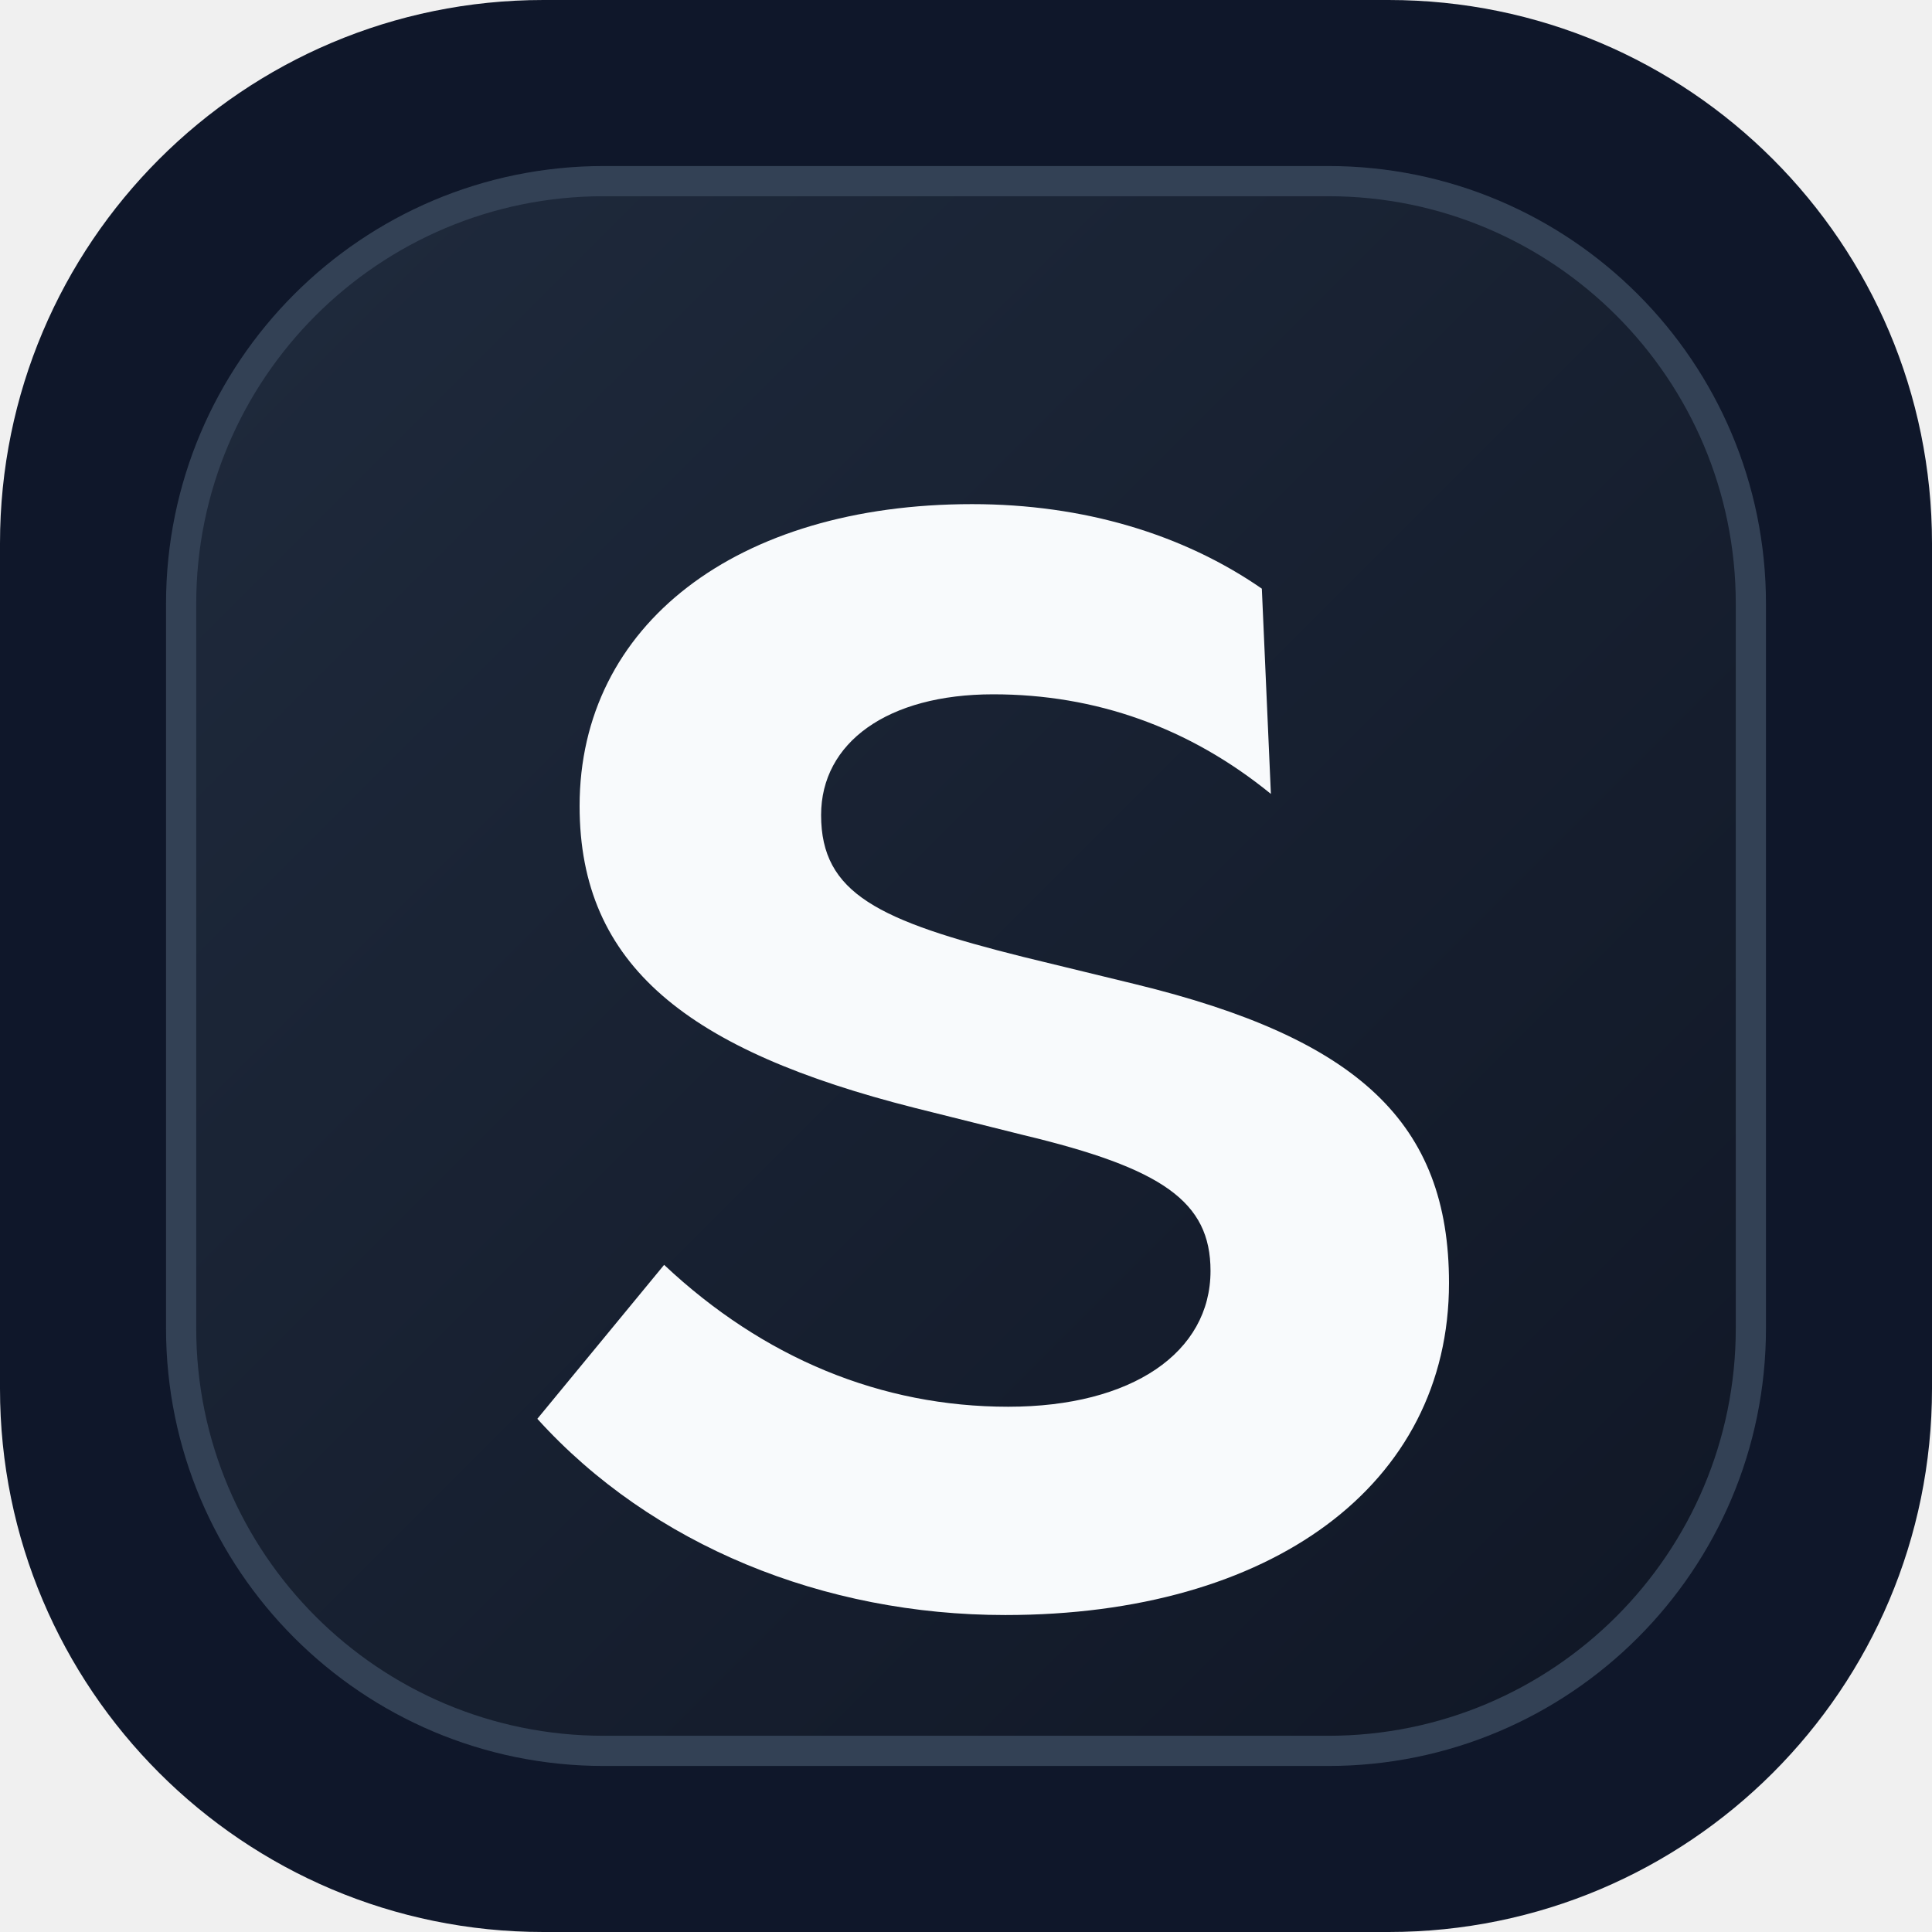
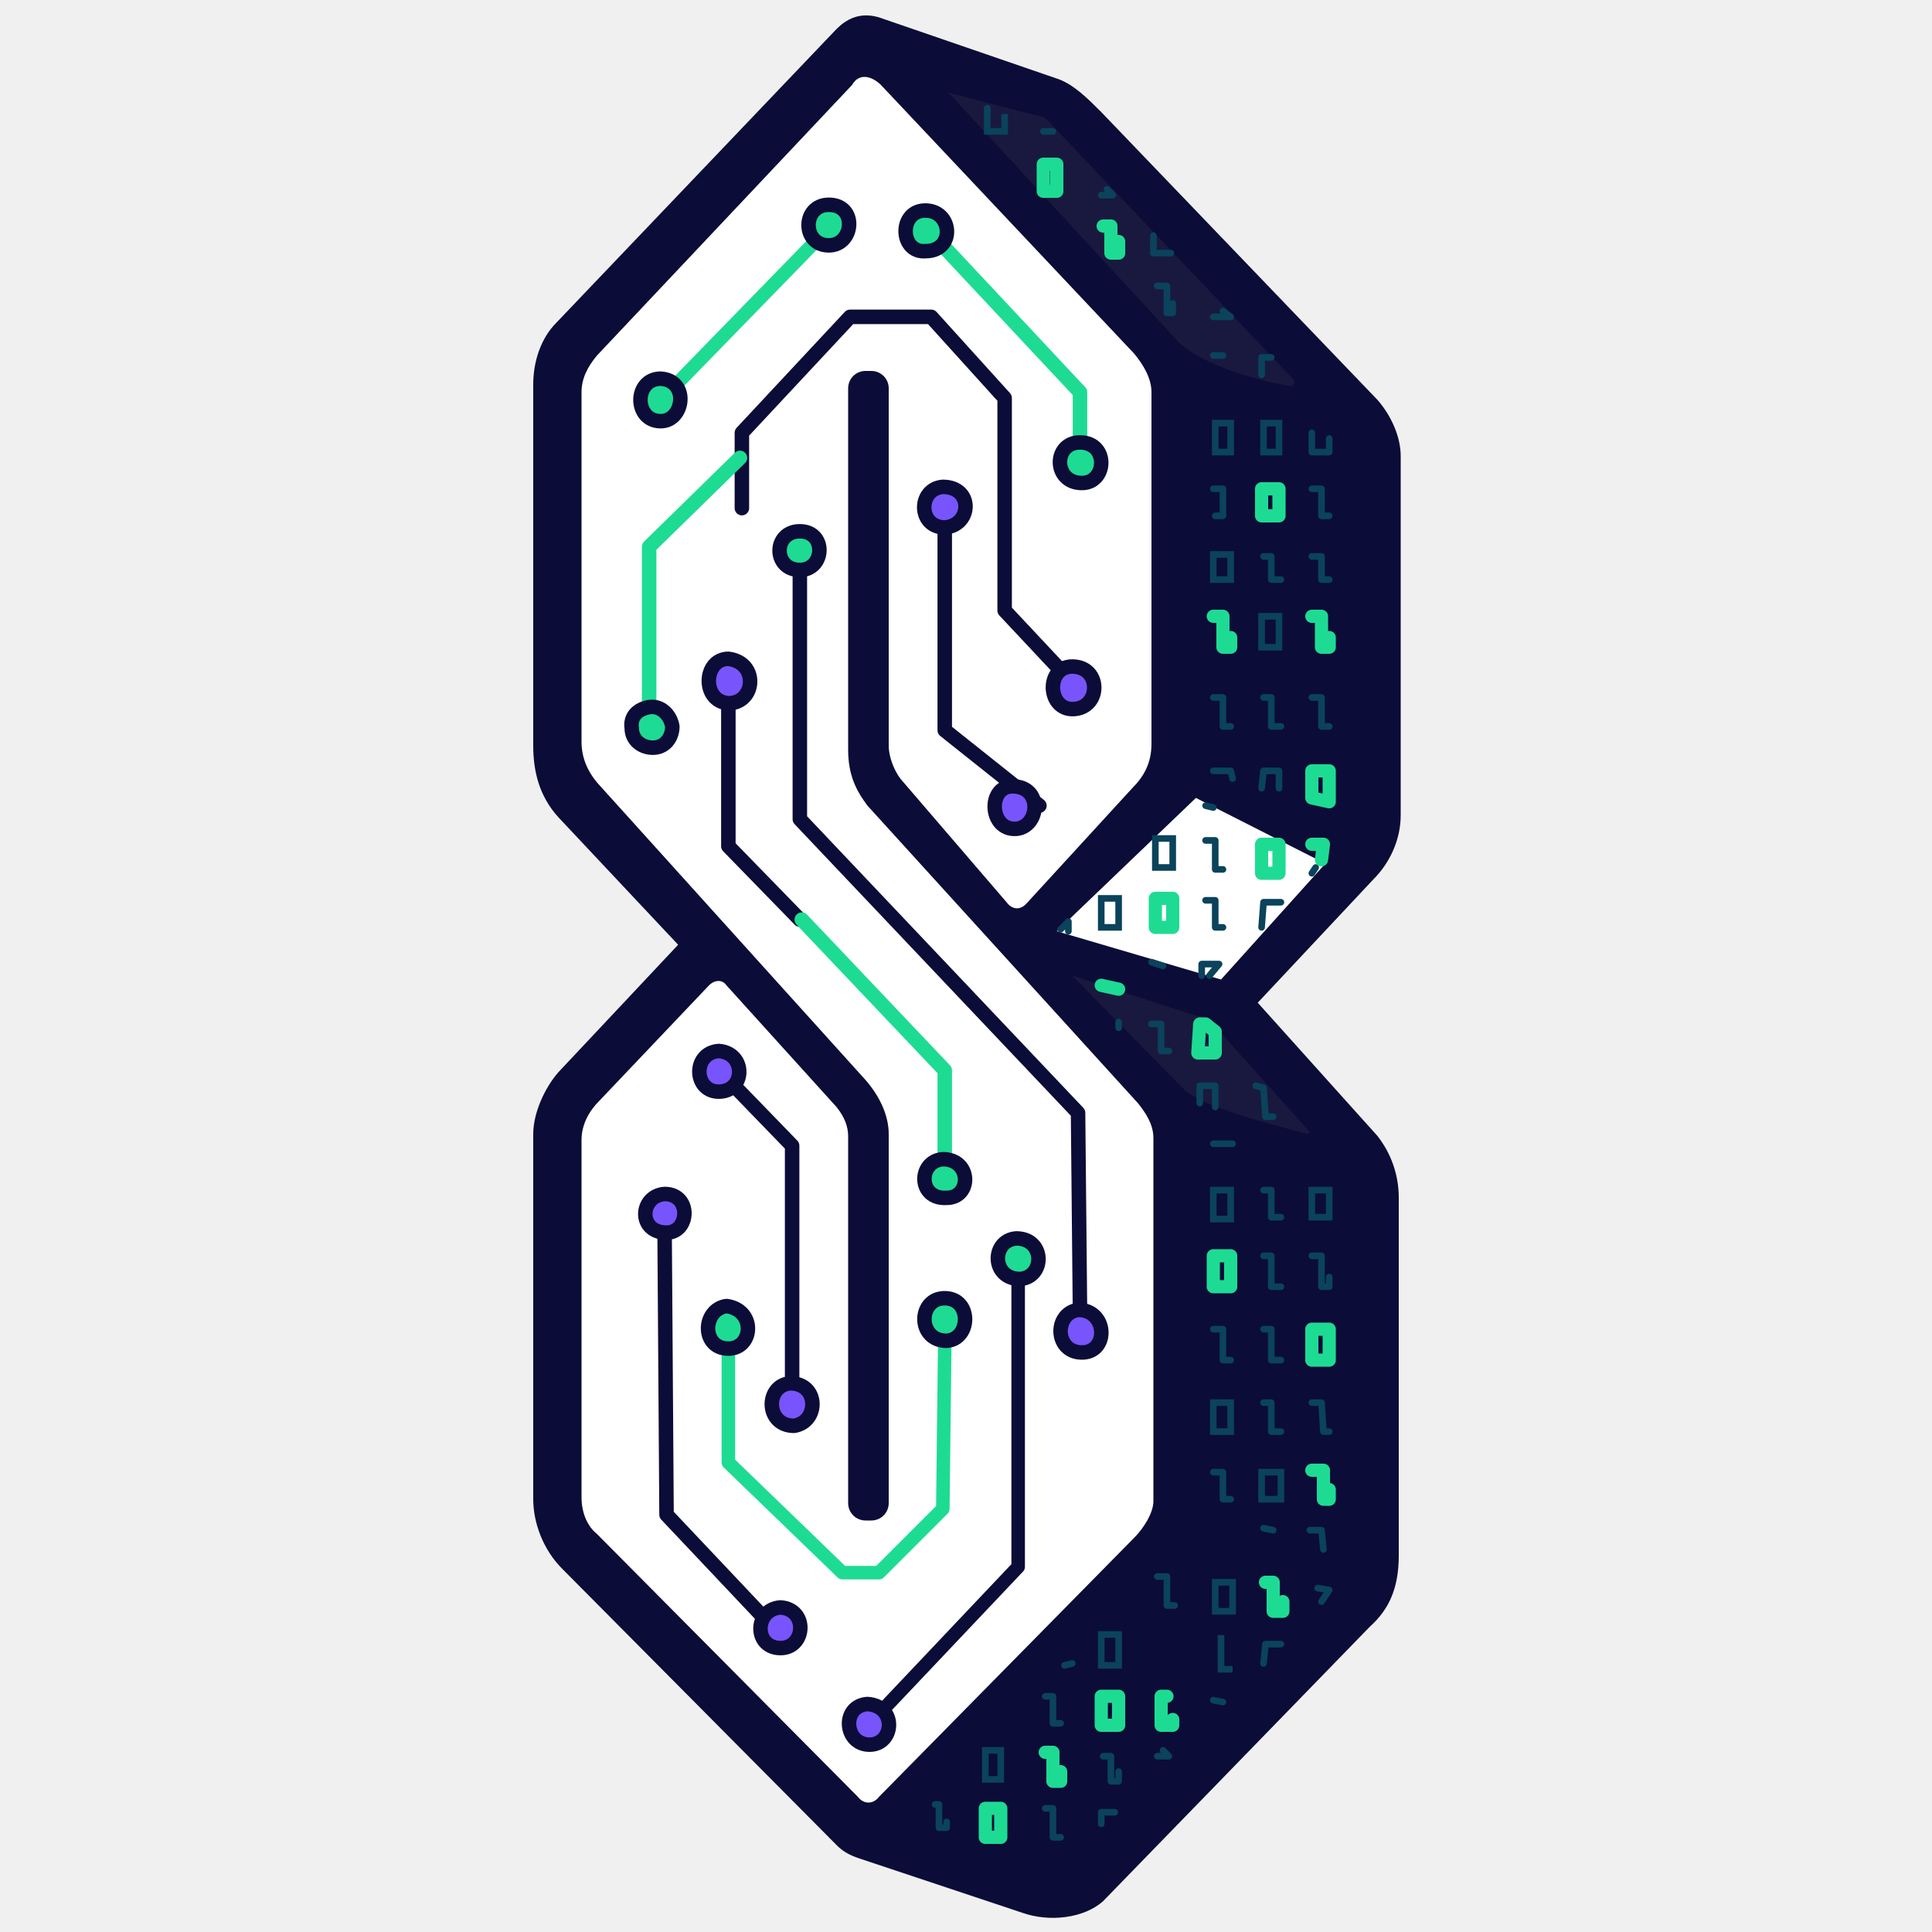
- <svg xmlns="http://www.w3.org/2000/svg" viewBox="0 0 64 64" fill="none">
-   <rect width="64" height="64" rx="18" fill="#0f172a" />
-   <rect x="6" y="6" width="52" height="52" rx="14" fill="url(#a)" stroke="#334155" />
-   <path d="M41.8 19.5c-2.6-1.8-5.9-2.8-9.6-2.8-7.8 0-13 4-13 10 0 5.3 3.6 8.1 11.1 10l3.6.9c4.6 1.1 6.2 2.2 6.2 4.5 0 2.7-2.6 4.5-6.7 4.5-4.2 0-8.1-1.6-11.4-4.7l-4.2 5.1c3.8 4.2 9.5 6.5 15.5 6.5 8.8 0 14.7-4.3 14.7-11 0-5.3-3-8.1-10.4-9.9l-3.7-.9c-4.8-1.2-6.7-2.1-6.7-4.7 0-2.4 2.2-4 5.7-4 3.4 0 6.5 1.1 9.2 3.3z" fill="#f8fafc" />
-   <defs>
-     <linearGradient id="a" x1="10" y1="10" x2="54" y2="54" gradientUnits="userSpaceOnUse">
-       <stop stop-color="#1e293b" />
-       <stop offset="1" stop-color="#111827" />
-     </linearGradient>
-   </defs>
+ <svg xmlns="http://www.w3.org/2000/svg" viewBox="0 0 100 100">
+   <style type="text/css">.cls-0 {fill:#0C0C38;}
+ .cls-1 {fill:#19193F;}
+ .cls-2 {fill:#FFFFFF;}
+ .cls-3 {fill:none;stroke:#0C0C38;stroke-width:0.75;stroke-linecap:round;stroke-linejoin:round;stroke-miterlimit:10;}
+ .cls-4 {fill:none;stroke:#1EDB93;stroke-width:0.75;stroke-linecap:round;stroke-linejoin:round;stroke-miterlimit:10;}
+ .cls-5 {fill:none;stroke:#1EDB93;stroke-width:0.7;stroke-linecap:round;stroke-linejoin:round;stroke-miterlimit:10;}
+ .cls-6 {fill:#1EDB93;}
+ .cls-7 {fill:none;stroke:#0A435B;stroke-width:0.342;stroke-linecap:round;stroke-linejoin:round;stroke-miterlimit:10;}
+ .cls-8 {fill:none;stroke:#0A435B;stroke-width:0.342;stroke-miterlimit:10;}
+ .cls-9 {fill:#7854FC;}
+ .cls-10 {fill:none;stroke:#1EDB93;stroke-width:0.684;stroke-linecap:round;stroke-linejoin:round;stroke-miterlimit:10;}
+ .cls-11 {fill:none;stroke:#0C0C38;stroke-width:0.7;stroke-linecap:round;stroke-linejoin:round;stroke-miterlimit:10;}</style>
+   <path class="cls-0" d="m65.1 51.9 6-6.4c0.8-0.8 1.4-2 1.4-3.3v-18.6c0-1-0.5-2.1-1.2-2.9l-14.3-14.9c-0.7-0.7-1.4-1.4-2.2-1.7l-9.3-3.2c-1-0.3-1.7 0.1-2.2 0.6l-14.5 15.2c-0.8 0.8-1.2 2-1.2 3.2v18.7c0 1.3 0.3 2.6 1.3 3.7l6.2 6.6-6.2 6.6c-0.7 0.8-1.3 2.1-1.3 3.2v18.9c0 1.2 0.5 2.6 1.5 3.6l14.2 14.3c0.3 0.3 0.6 0.5 1.2 0.7l8.4 2.8c1.4 0.5 3.2 0.3 4.2-0.6l13.8-14.2c1-0.9 1.5-2 1.5-3.7v-18.5c0-1.2-0.4-2.3-1.1-3.2l-6.2-6.9z" />
+   <path class="cls-1" d="m49.1 4.8 11.9 12.9c1 1 3.5 1.9 5.9 2.3l0.1-0.3-12.9-13.6-5-1.3z" />
+   <path class="cls-1" d="m55.5 50.5 5.8 5.9c0.9 0.9 4.9 1.9 6.4 2.3l0.1-0.1-5.2-5.8-7.1-2.3z" />
+   <path class="cls-2" d="m44.1 4.4-13.2 14c-0.5 0.6-0.8 1.2-0.8 1.9v18.1c0 0.8 0.3 1.5 0.8 2.1l13.9 15.4c0.7 0.8 1.2 1.8 1.2 2.8v19.1c0 0.5-0.4 0.9-0.9 0.9h-0.3c-0.5 0-0.9-0.4-0.9-0.9v-19c0-0.5-0.2-1-0.6-1.5l-5.7-6.3c-0.2-0.3-0.6-0.3-0.9 0l-5.7 6c-0.5 0.5-0.9 1.2-0.9 2v18.5c0 0.8 0.3 1.5 0.8 1.9l13.5 13.6c0.3 0.4 0.8 0.4 1.1 0l13.2-13.4c0.5-0.5 1-1.3 1-1.9v-18.8c0-0.7-0.4-1.3-0.8-1.8l-14-15.4c-0.6-0.8-1-1.6-1-2.9v-18.7c0-0.5 0.4-0.9 0.9-0.9h0.3c0.5 0 0.9 0.4 0.9 0.9v18.5c0 0.6 0.3 1.3 0.6 1.7l5.5 6.4c0.3 0.4 0.7 0.4 1 0.1l5.5-6c0.6-0.6 1-1.3 1-2.3v-18.2c0-0.7-0.4-1.4-0.9-2l-13.1-13.9c-0.4-0.4-1.1-0.7-1.5 0z" />
+   <path class="cls-2" d="m61.9 41.3-7.2 6.9 8.5 2.5 5.4-6-6.7-3.4z" />
+   <path class="cls-3" d="m38.4 26.3v-3.9l5.6-6h4.2l3.8 4.2v11l3 3.2" />
+   <path class="cls-4" d="m33.6 36.6v-8.3l4.7-4.6" />
+   <path class="cls-5" d="m34.8 20.1 7.5-7.7" />
+   <path class="cls-4" d="m48.6 12.5 7.3 7.8v2.6" />
+   <path class="cls-3" d="m41.4 47.6-3.7-3.8v-7.5" />
+   <path class="cls-3" d="m53.8 41.7-4.9-3.9v-10.7" />
+   <path class="cls-3" d="m41.4 29.2v13.2l14.4 15.2 0.1 10.3" />
+   <path class="cls-4" d="m41.5 47.6 7.4 7.8v4.5" />
+   <path class="cls-5" d="m37.7 70.2v5.5l5.9 5.7h1.9l3.3-3.3 0.1-8.6" />
+   <path class="cls-3" d="m34.4 63.8 0.1 14.6 5.1 5.4" />
+   <path class="cls-11" d="m45.6 88.6 7.1-7.5v-15.2" />
+   <path class="cls-6" d="m33.6 36.6c-0.6 0.1-1.2 0.7-1 1.3 0 0.5 0.5 1 1.2 1 0.6 0 1.1-0.6 1-1.4-0.2-0.5-0.7-1-1.2-0.9z" />
+   <path class="cls-3" d="m33.6 36.6c-0.6 0.1-1 0.5-0.9 1.1 0 0.6 0.5 1 1.1 1s1-0.5 1-1.1c-0.1-0.6-0.6-1.1-1.2-1z" />
+   <path class="cls-6" d="m42.9 10.6c-1.5 0-1.4 2.2 0 2.1s1.4-2.1 0-2.1z" />
+   <path class="cls-3" d="m42.9 10.6c-1.4 0-1.4 2.1 0 2.1 1.3 0 1.5-2.1 0-2.1z" />
+   <path class="cls-6" d="m34.2 19.6c-1.5 0.1-1.5 2.2 0 2.2 1.3 0 1.5-2.2 0-2.2z" />
+   <path class="cls-3" d="m34.2 19.6c-1.4 0-1.4 2.2 0 2.2 1.2 0 1.5-2.1 0-2.2z" />
+   <path class="cls-6" d="m47.8 10.9c-1.3 0.1-1.2 2.2 0.1 2.1 1.5 0 1.4-2.2-0.1-2.1z" />
+   <path class="cls-3" d="m47.8 10.9c-1.3 0.1-1.2 2.2 0.1 2.1 1.6 0 1.4-2.2-0.1-2.1z" />
+   <path class="cls-6" d="m55.9 22.9c-1.4 0.1-1.4 2.1 0.1 2.1 1.4 0 1.4-2.1-0.1-2.1z" />
+   <path class="cls-3" d="m55.9 22.9c-1.4 0-1.4 2.1 0.1 2.1 1.3 0 1.4-2.1-0.1-2.1z" />
+   <path class="cls-9" d="m55.5 34.5c-1.4 0.1-1.4 2.3 0.1 2.2 1.4-0.1 1.4-2.2-0.1-2.2z" />
+   <path class="cls-3" d="m55.5 34.5c-1.4 0-1.3 2.3 0.1 2.2s1.4-2.2-0.1-2.2z" />
+   <path class="cls-9" d="m52.4 40.7c-1.3 0.1-1.3 2.3 0.2 2.2 1.4-0.1 1.4-2.2-0.2-2.2z" />
+   <path class="cls-3" d="m52.4 40.7c-1.3 0-1.2 2.3 0.2 2.2 1.2-0.1 1.4-2.2-0.2-2.2z" />
+   <path class="cls-9" d="m48.8 25.2c-1.4 0.1-1.3 2.1 0.1 2 1.5 0 1.4-2-0.1-2z" />
+   <path class="cls-3" d="m48.8 25.2c-1.3 0.1-1.3 2.1 0.1 2.1 1.4-0.1 1.5-2.1-0.1-2.1z" />
+   <path class="cls-6" d="m41.3 27.5c-1.4 0-1.4 2.1 0.1 2 1.3-0.1 1.4-2-0.1-2z" />
+   <path class="cls-3" d="m41.4 27.5c-1.4 0-1.4 2 0 2 1.3 0 1.4-2 0-2z" />
+   <path class="cls-9" d="m37.7 34.1c-1.4 0-1.4 2.3 0.1 2.3 1.3-0.1 1.5-2.1-0.1-2.3z" />
+   <path class="cls-3" d="m37.7 34.1c-1.3 0-1.4 2.2 0 2.3 1.4 0 1.6-2.1 0-2.3z" />
+   <path class="cls-6" d="m48.8 60c-1.4 0-1.3 2.2 0.2 2 1.3-0.1 1.3-2-0.2-2z" />
+   <path class="cls-3" d="m48.8 60c-1.3 0.1-1.3 2.1 0.2 2 1.3 0 1.3-2-0.2-2z" />
+   <path class="cls-6" d="m48.8 67.2c-1.4 0.1-1.3 2.3 0.1 2.2 1.5-0.1 1.4-2.3-0.1-2.2z" />
+   <path class="cls-3" d="m48.8 67.2c-1.3 0.1-1.3 2.2 0.2 2.2 1.3-0.1 1.3-2.3-0.2-2.2z" />
+   <path class="cls-6" d="m52.6 64.1c-1.4 0.2-1.3 2.2 0.2 2.1 1.4-0.1 1.3-2.1-0.2-2.1z" />
+   <path class="cls-3" d="m52.6 64.1c-1.3 0.1-1.3 2.1 0.2 2.1 1.3-0.1 1.3-2.1-0.2-2.1z" />
+   <path class="cls-9" d="m55.8 67.8c-1.3 0.2-1.2 2.4 0.3 2.2 1.3-0.1 1.2-2.2-0.3-2.2z" />
+   <path class="cls-3" d="m55.8 67.8c-1.3 0.2-1.2 2.3 0.3 2.2 1.3-0.1 1.2-2.2-0.3-2.2z" />
+   <path class="cls-9" d="m44.9 88.2c-1.4 0.1-1.2 2.2 0.2 2.1 1.3-0.1 1.3-2.1-0.2-2.1z" />
+   <path class="cls-3" d="m44.9 88.2c-1.4 0.1-1.2 2.2 0.2 2.1 1.2-0.1 1.3-2-0.2-2.1z" />
+   <path class="cls-9" d="m40.3 83.2c-1.3 0.1-1.3 2.2 0.2 2.1 1.3-0.1 1.3-2.1-0.2-2.1z" />
+   <path class="cls-3" d="m40.4 83.2c-1.4 0.1-1.4 2.2 0.1 2.1 1.2-0.1 1.3-2-0.1-2.1z" />
+   <path class="cls-6" d="m37.6 67.6c-1.4 0.2-1.3 2.3 0.2 2.2 1.3-0.1 1.3-2.1-0.2-2.2z" />
+   <path class="cls-3" d="m37.6 67.6c-1.3 0.2-1.3 2.3 0.2 2.2 1.2-0.1 1.3-2-0.2-2.2z" />
+   <path class="cls-9" d="m34.3 61.8c-1.3 0.1-1.3 2.2 0.2 2 1.3-0.1 1.3-2-0.2-2z" />
+   <path class="cls-3" d="m34.4 61.8c-1.3 0.1-1.4 2 0.1 2 1.2 0 1.3-2-0.1-2z" />
+   <path class="cls-3" d="m37.9 56.1 3.1 3.2v12.3" />
+   <path class="cls-9" d="m37.2 54.4c-1.4 0-1.4 2.2 0.1 2.1 1.3-0.1 1.3-2.1-0.1-2.1z" />
+   <path class="cls-3" d="m37.2 54.4c-1.4 0.1-1.3 2.2 0.1 2.1 1.3-0.1 1.3-2-0.1-2.1z" />
+   <path class="cls-9" d="m40.9 71.6c-1.4 0.1-1.3 2.3 0.2 2.2 1.4-0.2 1.3-2.2-0.2-2.2z" />
+   <path class="cls-3" d="m40.9 71.6c-1.3 0.1-1.3 2.2 0.2 2.2 1.3-0.2 1.3-2.2-0.2-2.2z" />
+   <path class="cls-7" d="m51.1 5.7v-0.1" />
+   <path class="cls-8" d="m51.1 5.7v1.1h0.9v-0.9" />
+   <path class="cls-7" d="m54 6.8h0.5" />
+   <path class="cls-10" d="m54 9.9h0.7v-1.4h-0.7v1.4z" />
+   <path class="cls-7" d="m57 10.1h0.6l-0.3-0.3" />
+   <path class="cls-10" d="m57.1 11.7h0.4v1.4h0.4v-0.6" />
+   <path class="cls-7" d="m59.7 12.2v0.9h0.9" />
+   <path class="cls-7" d="m59.9 14.8h0.5v1.4h0.3v-0.5" />
+   <path class="cls-7" d="m62.8 16.4h0.9l-0.4-0.3" />
+   <path class="cls-7" d="m62.8 18.4h0.5" />
+   <path class="cls-7" d="m65.3 19.4v-0.9h0.5" />
+   <path class="cls-8" d="m62.9 23.4h0.8v-1.5h-0.8v1.5z" />
+   <path class="cls-7" d="m62.8 25.3h0.5v1.4h-0.4" />
+   <path class="cls-8" d="m65.4 23.4h0.8v-1.5h-0.8v1.5z" />
+   <path class="cls-10" d="m65.3 26.7h0.9v-1.4h-0.9v1.4z" />
+   <path class="cls-7" d="m67.9 22.4v1h0.9v-0.7" />
+   <path class="cls-7" d="m67.9 25.3h0.5v1.4h0.4" />
+   <path class="cls-7" d="m65.4 28.8h0.4v1.2h0.5" />
+   <path class="cls-8" d="m65.3 33.5h0.9v-1.6h-0.9v1.6z" />
+   <path class="cls-10" d="m62.8 31.9h0.5v1.6h0.4v-0.5" />
+   <path class="cls-10" d="m67.9 31.9h0.5v1.6h0.4v-0.5" />
+   <path class="cls-7" d="m62.8 36.1h0.5v1.5h0.4" />
+   <path class="cls-7" d="m62.8 39.9h0.9l0.1 0.4" />
+   <path class="cls-7" d="m62.4 41.7 0.4 0.1" />
+   <path class="cls-8" d="m59.8 44.9h0.9v-1.5h-0.9v1.5z" />
+   <path class="cls-8" d="m57 48h0.9v-1.5h-0.9v1.5z" />
+   <path class="cls-7" d="m54.9 48.1 0.4-0.4v0.5" />
+   <path class="cls-10" d="m57 51 0.9 0.2" />
+   <path class="cls-7" d="m57.9 52.9v0.3" />
+   <path class="cls-10" d="m59.8 48h0.9v-1.5h-0.9v1.5z" />
+   <path class="cls-7" d="m59.6 49.8 0.6 0.2" />
+   <path class="cls-7" d="m62.2 50.5v-0.6h0.9l-0.5 0.6" />
+   <path class="cls-10" d="m62 54.5h0.9v-1.1l-0.5-0.4h-0.3l-0.1 1.5z" />
+   <path class="cls-7" d="m60.4 53.9" />
+   <path class="cls-7" d="m59.6 52.9" />
+   <path class="cls-7" d="m59.6 52.9" />
+   <path class="cls-7" d="m59.6 53h0.5v1.4h0.4" />
+   <path class="cls-7" d="m62.1 57.1v-0.9h0.8v1.1" />
+   <path class="cls-7" d="m62.8 59.2h1" />
+   <path class="cls-8" d="m62.8 63.1h0.9v-1.5h-0.9v1.5z" />
+   <path class="cls-10" d="m62.8 66.6h0.9v-1.6h-0.9v1.6z" />
+   <path class="cls-7" d="m62.8 68.8h0.5v1.6h0.4" />
+   <path class="cls-8" d="m62.8 74.1h0.9v-1.5h-0.9v1.5z" />
+   <path class="cls-7" d="m62.8 76.2h0.5v1.4h0.4" />
+   <path class="cls-8" d="m62.9 83.4h0.9v-1.5h-0.9v1.5z" />
+   <path class="cls-7" d="m59.9 81.6h0.5v1.5h0.4" />
+   <path class="cls-8" d="m57 86.2h0.9v-1.6h-0.9v1.6z" />
+   <path class="cls-10" d="m57 89.3h0.9v-1.5h-0.9v1.5z" />
+   <path class="cls-7" d="m55.5 86.1-0.4 0.1" />
+   <path class="cls-7" d="m54.1 87.8h0.4v1.4h0.4" />
+   <path class="cls-8" d="m51 92.1h0.8v-1.5h-0.8v1.5z" />
+   <path class="cls-10" d="m51 95.1h0.8v-1.5h-0.8v1.5z" />
+   <path class="cls-7" d="m48.4 93.4h0.2v1.2h0.4v-0.3" />
+   <path class="cls-7" d="m54.1 93.6h0.4v1.5h0.4" />
+   <path class="cls-7" d="m57 94.4v-0.6h0.7" />
+   <path class="cls-7" d="m59.9 90.9h0.6l-0.3-0.3" />
+   <path class="cls-10" d="m60.4 87.8h-0.3v1.5h0.6v-0.3" />
+   <path class="cls-10" d="m54.1 90.7h0.4v1.5h0.4v-0.5" />
+   <path class="cls-7" d="m57.1 90.9h0.4v1.3h0.4v-0.5" />
+   <path class="cls-7" d="m62.8 88 0.5 0.1" />
+   <path class="cls-10" d="m65.5 81.9h0.4v1.5h0.5v-0.5" />
+   <path class="cls-7" d="m65.4 79.1 0.5 0.1" />
+   <path class="cls-7" d="m67.8 79.2h0.6l0.1 1" />
+   <path class="cls-7" d="m68.2 82.2 0.6 0.1-0.4 0.6" />
+   <path class="cls-7" d="m65.4 86.1 0.1-1h0.8" />
+   <path class="cls-10" d="m67.9 76.1h0.6v1.5h0.3v-0.5" />
+   <path class="cls-8" d="m65.3 77.6h1v-1.4h-1v1.4z" />
+   <path class="cls-7" d="m65.4 72.6h0.4v1.5h0.5" />
+   <path class="cls-7" d="m65.4 68.8h0.4v1.6h0.5" />
+   <path class="cls-7" d="m65.4 65h0.4v1.6h0.5" />
+   <path class="cls-7" d="m65.4 61.6h0.4v1.4h0.5" />
+   <path class="cls-7" d="m65 56.2 0.4 0.1 0.1 1.5h0.4" />
+   <path class="cls-7" d="m67.9 65h0.5v1.6h0.4v-0.5" />
+   <path class="cls-8" d="m67.9 63h0.9v-1.4h-0.9v1.4z" />
+   <path class="cls-10" d="m67.9 70.4h0.9v-1.6h-0.9v1.6z" />
+   <path class="cls-7" d="m67.9 72.6h0.5l0.1 1.5h0.3" />
+   <path class="cls-7" d="m62.4 43.5h0.5v1.5h0.4" />
+   <path class="cls-7" d="m62.4 46.6h0.5v1.4h0.4" />
+   <path class="cls-7" d="m65.3 40.8 0.1-0.9h0.8v0.9" />
+   <path class="cls-10" d="m65.3 45.2h0.9v-1.5h-0.9v1.5z" />
+   <path class="cls-7" d="m65.3 48 0.1-1.3h0.9" />
+   <path class="cls-10" d="m67.9 41.3 0.9 0.2v-1.6h-0.9v1.4z" />
+   <path class="cls-7" d="m67.9 45.2 0.2-0.3" />
+   <path class="cls-10" d="m67.9 43.7h0.6l-0.1 0.8" />
+   <path class="cls-7" d="m65.4 36.1h0.4v1.5h0.5" />
+   <path class="cls-7" d="m67.9 36.1h0.5v1.5h0.4" />
+   <path class="cls-7" d="m67.9 28.8h0.5v1.2h0.4" />
+   <path class="cls-8" d="m62.8 30h0.9v-1.3h-0.9v1.3z" />
+   <path class="cls-8" d="m63.1 84.8h0.1v1.6h0.6" />
</svg>
